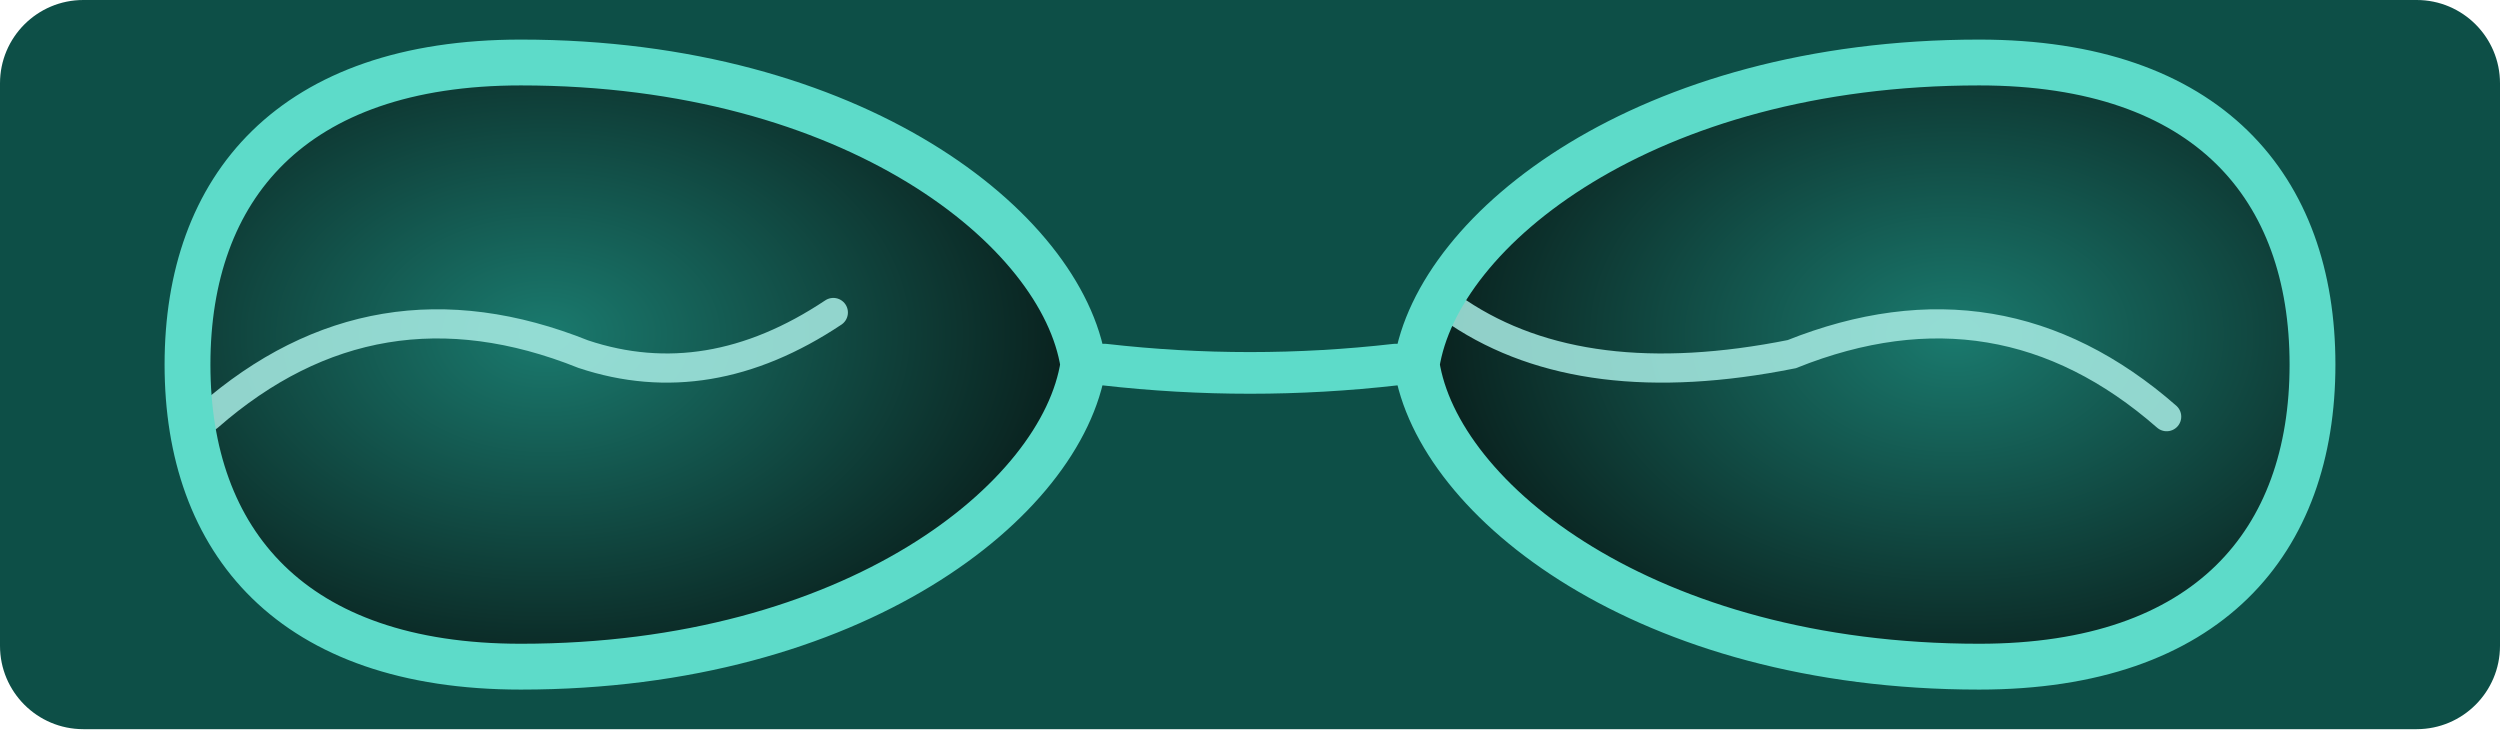
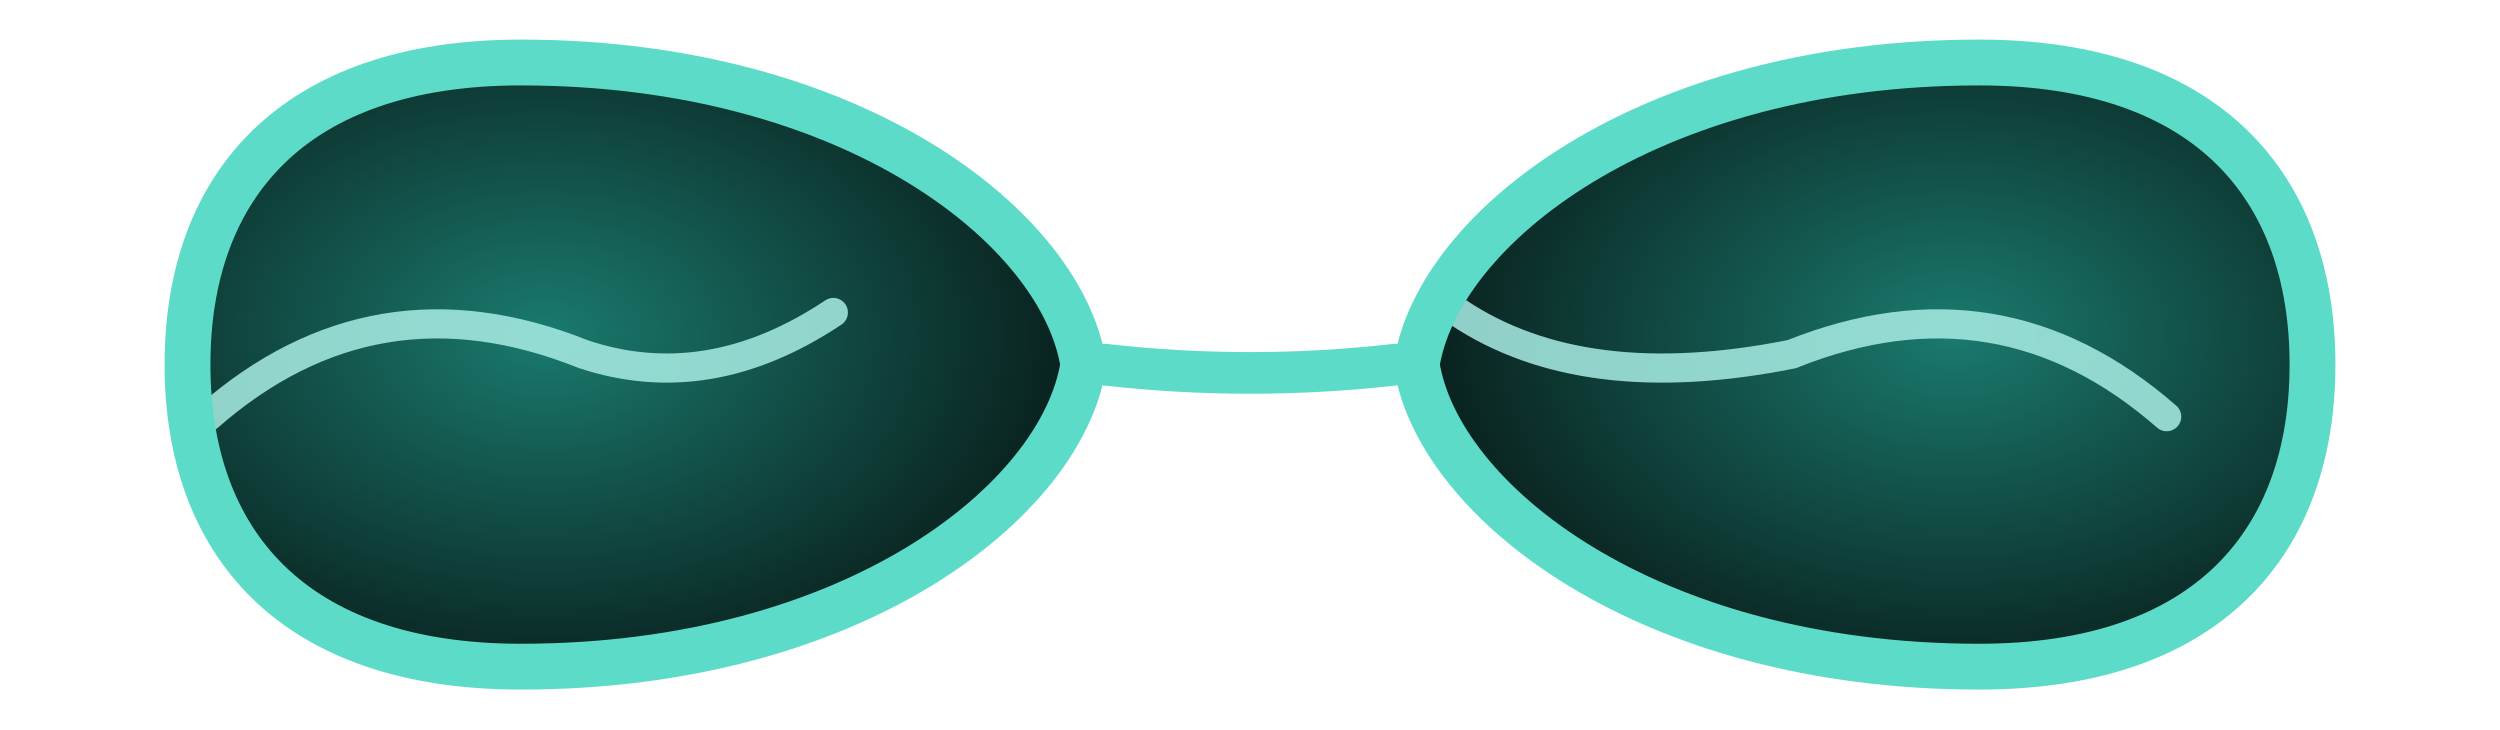
<svg xmlns="http://www.w3.org/2000/svg" viewBox="0 0 120 35" fill="none">
-   <rect width="120" height="35" rx="4" fill="#0d4f47" />
  <defs>
    <radialGradient id="slg" cx="40%" cy="45%" r="60%">
      <stop offset="0%" stop-color="#1a7a6e" />
      <stop offset="100%" stop-color="#091f1c" />
    </radialGradient>
    <radialGradient id="srg" cx="60%" cy="45%" r="60%">
      <stop offset="0%" stop-color="#1a7a6e" />
      <stop offset="100%" stop-color="#091f1c" />
    </radialGradient>
    <clipPath id="sll">
      <path d="M52 17.5 C51 11 41 3 25 3 C14 3 9 9 9 17.5 C9 26 14 32 25 32 C41 32 51 24 52 17.5 Z" />
    </clipPath>
    <clipPath id="srl">
      <path d="M68 17.5 C69 11 79 3 95 3 C106 3 111 9 111 17.5 C111 26 106 32 95 32 C79 32 69 24 68 17.5 Z" />
    </clipPath>
  </defs>
  <path d="M52 17.5 C51 11 41 3 25 3 C14 3 9 9 9 17.5 C9 26 14 32 25 32 C41 32 51 24 52 17.5 Z" fill="url(#slg)" />
  <path d="M68 17.5 C69 11 79 3 95 3 C106 3 111 9 111 17.5 C111 26 106 32 95 32 C79 32 69 24 68 17.5 Z" fill="url(#srg)" />
  <g clip-path="url(#sll)">
    <path d="M10 20 Q18 13 28 17 Q34 19 40 15" stroke="#a8ede5" stroke-width="1.4" stroke-linecap="round" fill="none" opacity="0.85" />
  </g>
  <g clip-path="url(#srl)">
    <path d="M70 15 Q76 19 86 17 Q96 13 104 20" stroke="#a8ede5" stroke-width="1.4" stroke-linecap="round" fill="none" opacity="0.85" />
  </g>
  <path d="M52 17.5 C51 11 41 3 25 3 C14 3 9 9 9 17.5 C9 26 14 32 25 32 C41 32 51 24 52 17.5 Z" stroke="#5ddbc9" stroke-width="2.2" fill="none" />
  <path d="M68 17.5 C69 11 79 3 95 3 C106 3 111 9 111 17.5 C111 26 106 32 95 32 C79 32 69 24 68 17.5 Z" stroke="#5ddbc9" stroke-width="2.2" fill="none" />
  <path d="M53 17.5 Q60 18.3 67 17.5" stroke="#5ddbc9" stroke-width="2" stroke-linecap="round" fill="none" />
</svg>
